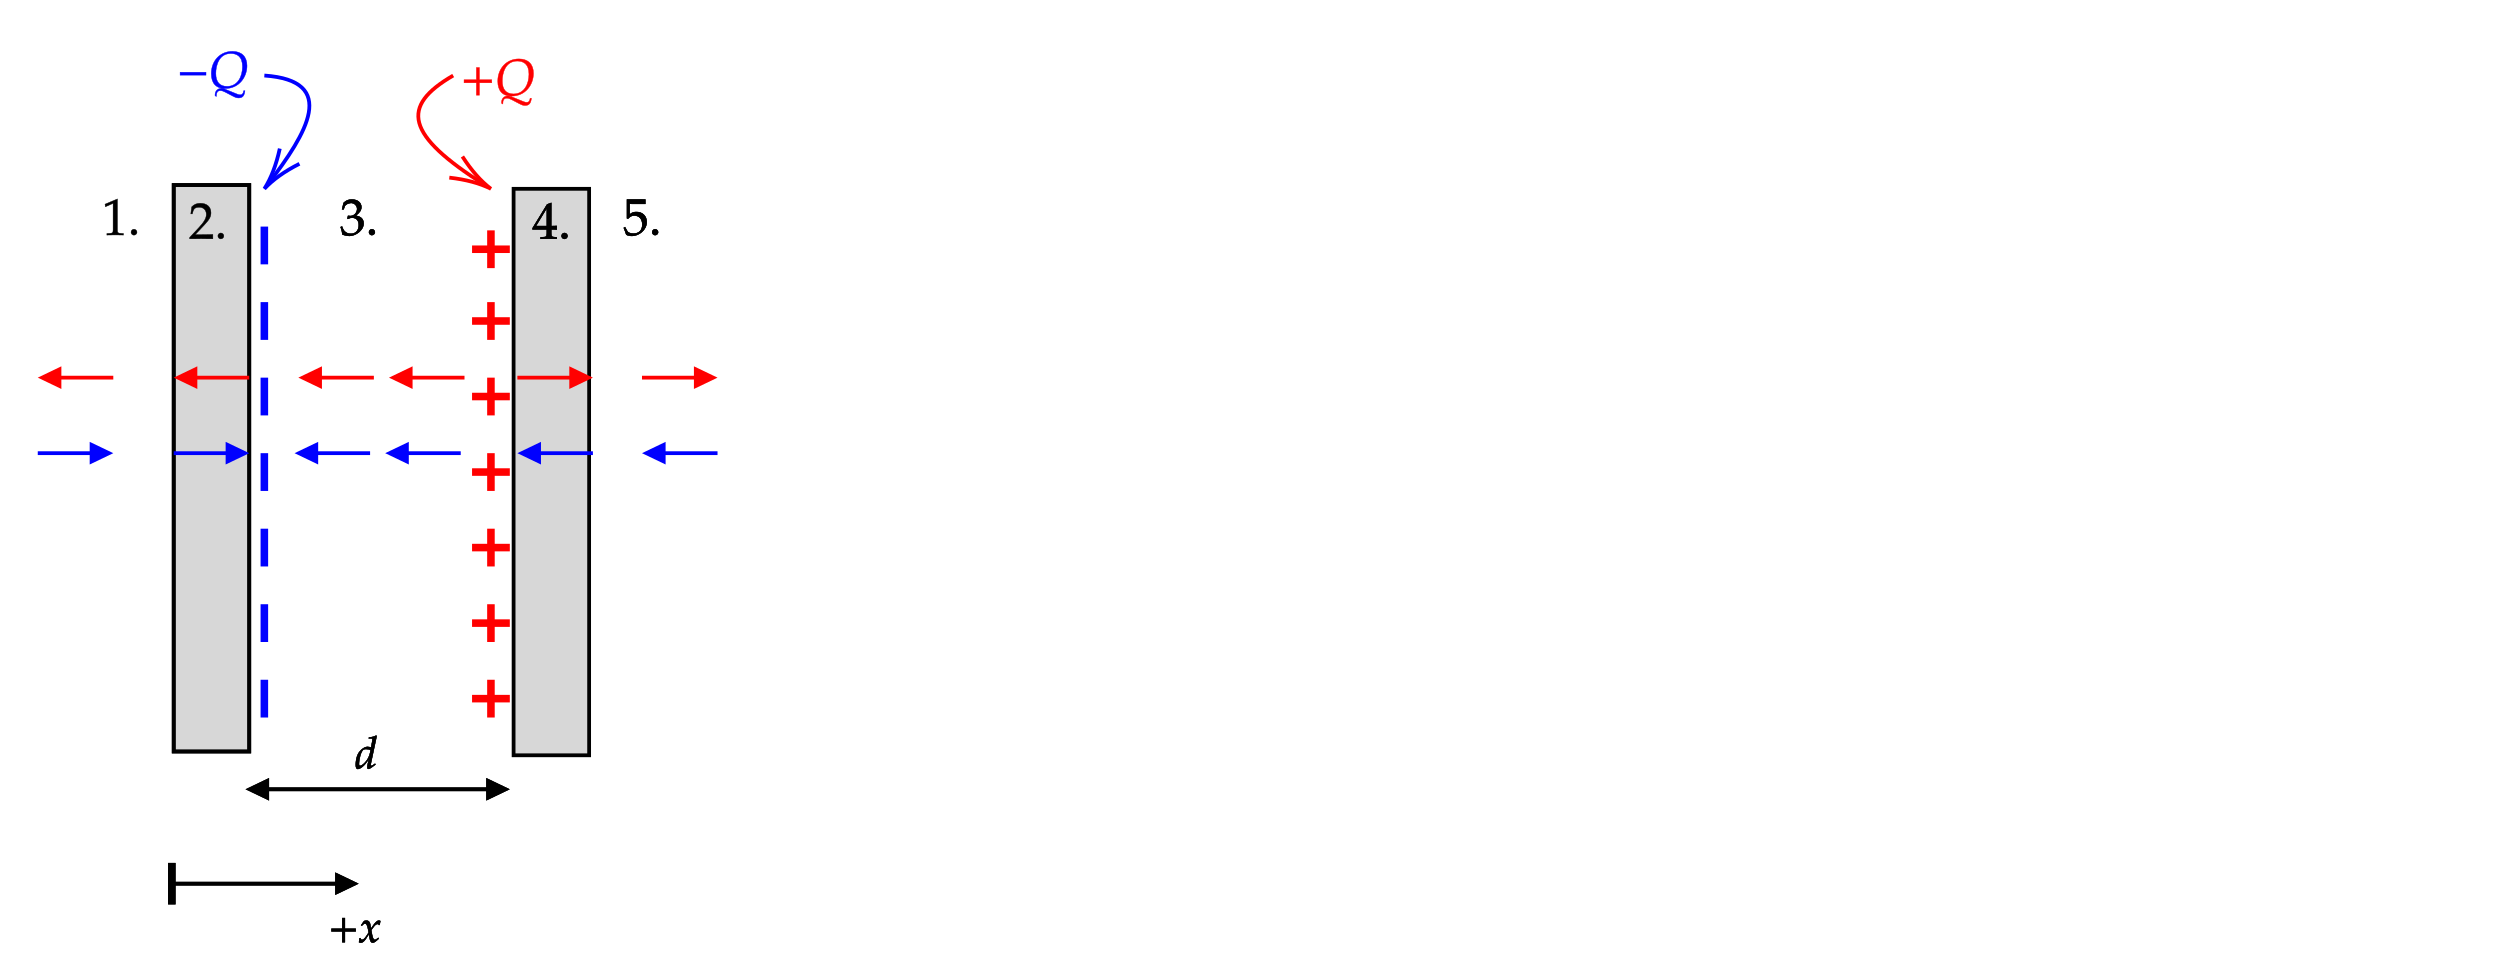
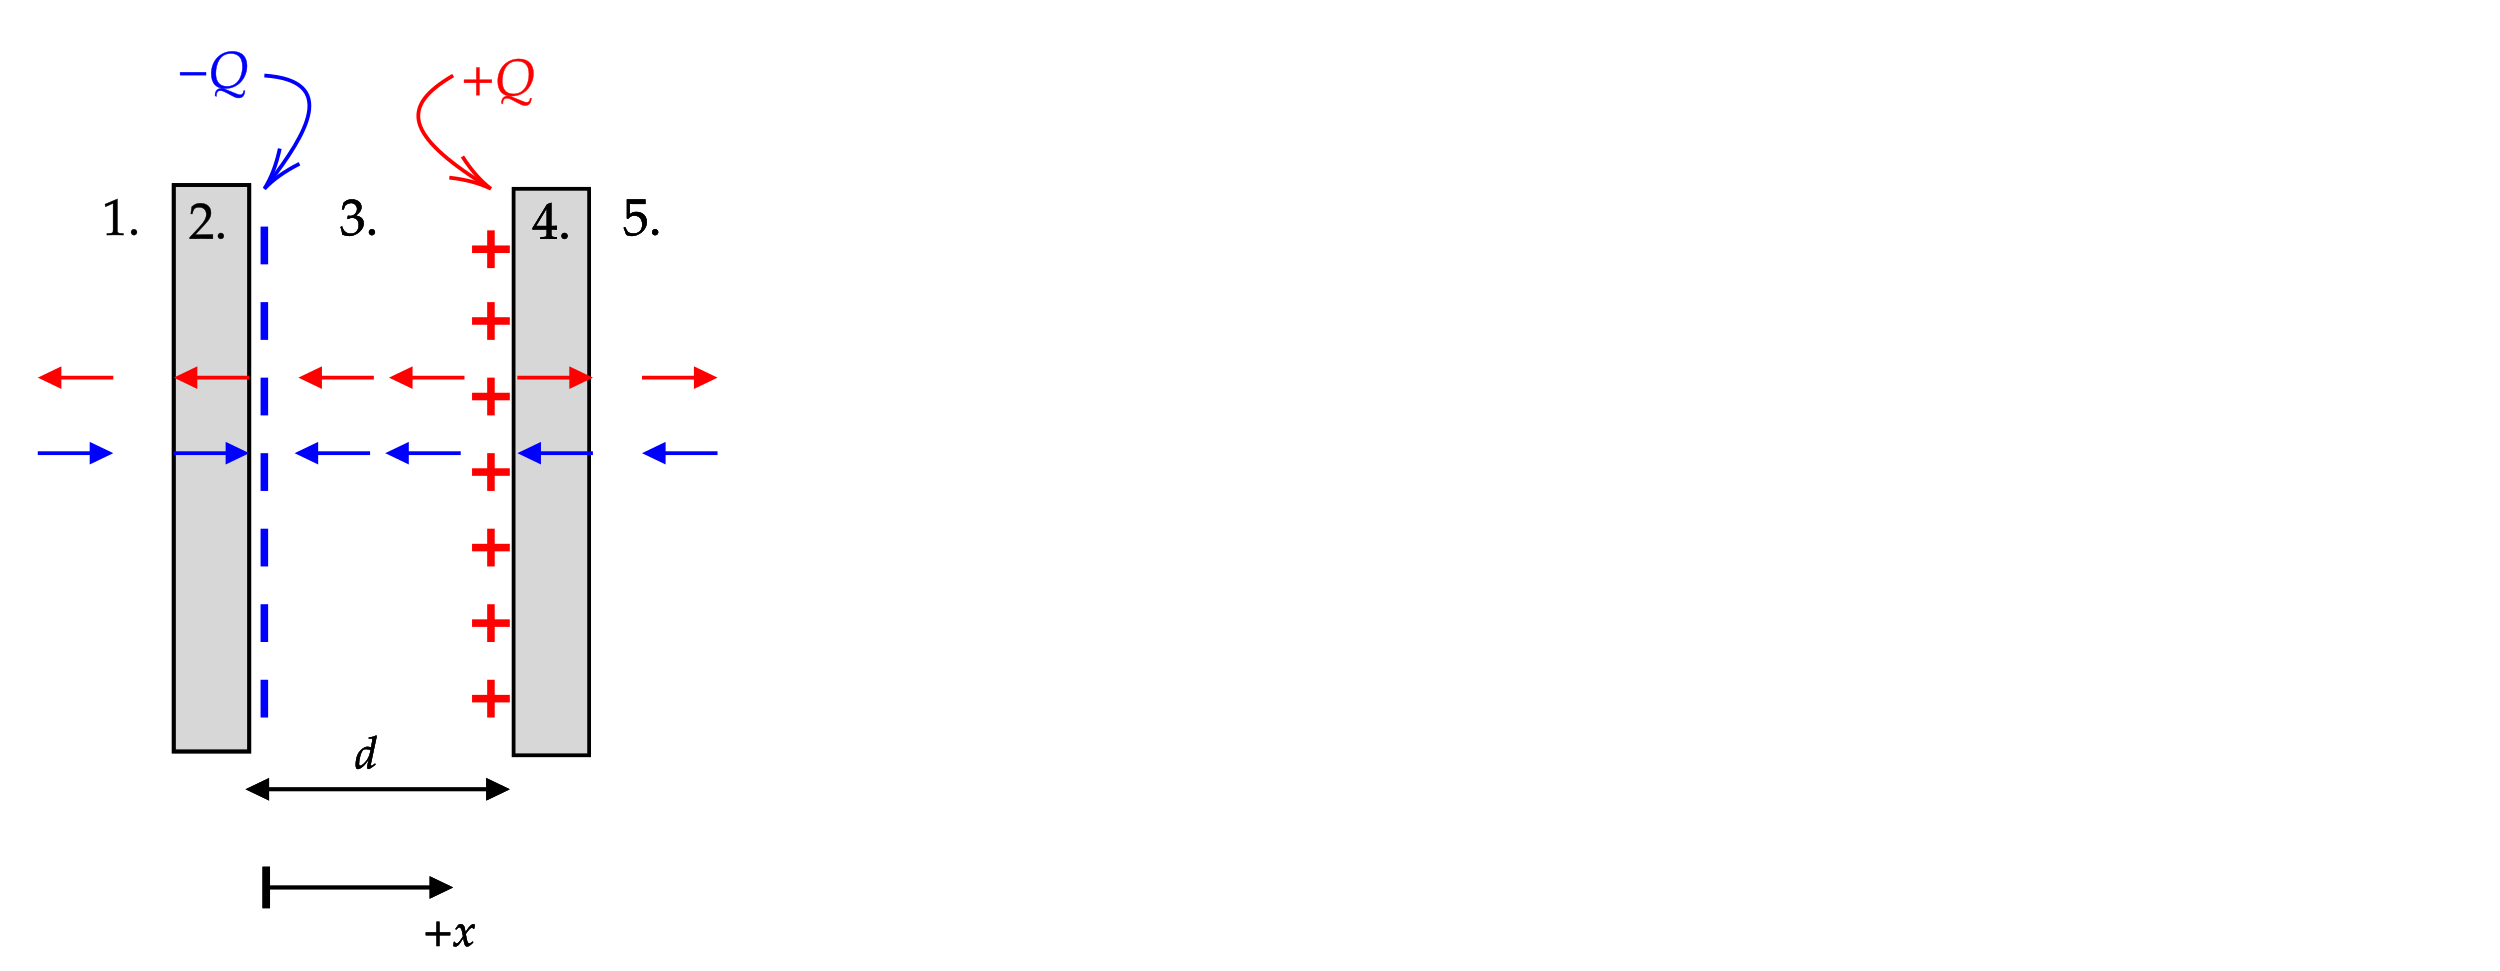
<svg xmlns="http://www.w3.org/2000/svg" x="0" y="0" width="662" height="257" style="         width:662px;         height:257px;         background: transparent;         fill: none; ">
  <svg class="role-diagram-draw-area">
    <g class="shapes-region" style="stroke: black; fill: none;">
      <g class="composite-shape">
        <path class="real" d=" M136,50 L156,50 L156,200 L136,200 Z" style="stroke-width: 1; stroke: rgb(0, 0, 0); stroke-opacity: 1; fill: rgb(155, 155, 155); fill-opacity: 0.4;" />
      </g>
      <g class="composite-shape">
        <path class="real" d=" M46,49 L66,49 L66,199 L46,199 Z" style="stroke-width: 1; stroke: rgb(0, 0, 0); stroke-opacity: 1; fill: rgb(155, 155, 155); fill-opacity: 0.4;" />
      </g>
      <g class="arrow-line">
        <path class="connection real" stroke-dasharray="" d="  M68,209 L132,209" style="stroke: rgb(0, 0, 0); stroke-width: 1; fill: none; fill-opacity: 1;" />
        <g stroke="none" fill="#000" transform="matrix(-1,1.2246467991473532e-16,-1.2246467991473532e-16,-1,135,209)" style="stroke: none; fill: rgb(0, 0, 0); stroke-width: 1;">
          <path d=" M6.25,-3 L0,0 L6.25,3 Z" />
        </g>
        <g stroke="none" fill="#000" transform="matrix(1,0,0,1,65,209)" style="stroke: none; fill: rgb(0, 0, 0); stroke-width: 1;">
          <path d=" M6.25,-3 L0,0 L6.25,3 Z" />
        </g>
      </g>
      <g class="composite-shape">
-         <path class="real" d=" M45,229 L46,229 L46,239 L45,239 Z" style="stroke-width: 1; stroke: rgb(0, 0, 0); fill: none; fill-opacity: 1;" />
-       </g>
-       <g class="arrow-line">
-         <path class="connection real" stroke-dasharray="" d="  M45.5,234 L92,234" style="stroke: rgb(0, 0, 0); stroke-width: 1; fill: none; fill-opacity: 1;" />
-         <g stroke="none" fill="#000" transform="matrix(-1,1.2246467991473532e-16,-1.2246467991473532e-16,-1,95,234)" style="stroke: none; fill: rgb(0, 0, 0); stroke-width: 1;">
+         <path class="real" d=" M70,230 L71,230 L71,240 L70,240 Z" style="stroke-width: 1; stroke: rgb(0, 0, 0); fill: none; fill-opacity: 1;" />
+       </g>
+       <g class="arrow-line">
+         <path class="connection real" stroke-dasharray="" d="  M70.5,235 L117,235" style="stroke: rgb(0, 0, 0); stroke-width: 1; fill: none; fill-opacity: 1;" />
+         <g stroke="none" fill="#000" transform="matrix(-1,1.2246467991473532e-16,-1.2246467991473532e-16,-1,120,235)" style="stroke: none; fill: rgb(0, 0, 0); stroke-width: 1;">
          <path d=" M6.25,-3 L0,0 L6.25,3 Z" />
        </g>
      </g>
      <g class="composite-shape">
        <path class="real" d=" M46,49 L66,49 L66,199 L46,199 Z" style="stroke-width: 1; stroke: rgb(0, 0, 0); stroke-opacity: 1; fill: none; fill-opacity: 1;" />
      </g>
      <g class="arrow-line">
        <path class="connection real" stroke-dasharray="" d="  M68,209 L132,209" style="stroke: rgb(0, 0, 0); stroke-width: 1; fill: none; fill-opacity: 1;" />
        <g stroke="none" fill="#000" transform="matrix(-1,1.2246467991473532e-16,-1.2246467991473532e-16,-1,135,209)" style="stroke: none; fill: rgb(0, 0, 0); stroke-width: 1;">
          <path d=" M6.25,-3 L0,0 L6.25,3 Z" />
        </g>
        <g stroke="none" fill="#000" transform="matrix(1,0,0,1,65,209)" style="stroke: none; fill: rgb(0, 0, 0); stroke-width: 1;">
          <path d=" M6.25,-3 L0,0 L6.25,3 Z" />
        </g>
      </g>
      <g class="composite-shape">
-         <path class="real" d=" M45,229 L46,229 L46,239 L45,239 Z" style="stroke-width: 1; stroke: rgb(0, 0, 0); fill: none; fill-opacity: 1;" />
-       </g>
-       <g class="arrow-line">
-         <path class="connection real" stroke-dasharray="" d="  M45.5,234 L92,234" style="stroke: rgb(0, 0, 0); stroke-width: 1; fill: none; fill-opacity: 1;" />
-         <g stroke="none" fill="#000" transform="matrix(-1,1.2246467991473532e-16,-1.2246467991473532e-16,-1,95,234)" style="stroke: none; fill: rgb(0, 0, 0); stroke-width: 1;">
+         <path class="real" d=" M70,230 L71,230 L71,240 L70,240 Z" style="stroke-width: 1; stroke: rgb(0, 0, 0); fill: none; fill-opacity: 1;" />
+       </g>
+       <g class="arrow-line">
+         <path class="connection real" stroke-dasharray="" d="  M70.5,235 L117,235" style="stroke: rgb(0, 0, 0); stroke-width: 1; fill: none; fill-opacity: 1;" />
+         <g stroke="none" fill="#000" transform="matrix(-1,1.2246467991473532e-16,-1.2246467991473532e-16,-1,120,235)" style="stroke: none; fill: rgb(0, 0, 0); stroke-width: 1;">
          <path d=" M6.25,-3 L0,0 L6.25,3 Z" />
        </g>
      </g>
      <g class="arrow-line">
        <path class="connection real" stroke-dasharray="" d="  M99,100 L82,100" style="stroke: rgb(255, 0, 0); stroke-opacity: 1; stroke-width: 1; fill: none; fill-opacity: 1;" />
        <g stroke="none" fill="rgb(255,0,0)" fill-opacity="1" transform="matrix(1,-2.4492935982947064e-16,2.4492935982947064e-16,1,79,100)" style="stroke: none; fill: rgb(255, 0, 0); stroke-width: 1;">
          <path d=" M6.25,-3 L0,0 L6.25,3 Z" />
        </g>
      </g>
      <g class="arrow-line">
        <path class="connection real" stroke-dasharray="" d="  M137,100 L154,100" style="stroke: rgb(255, 0, 0); stroke-opacity: 1; stroke-width: 1; fill: none; fill-opacity: 1;" />
        <g stroke="none" fill="rgb(255,0,0)" fill-opacity="1" transform="matrix(-1,1.2246467991473532e-16,-1.2246467991473532e-16,-1,157,100)" style="stroke: none; fill: rgb(255, 0, 0); stroke-width: 1;">
          <path d=" M6.25,-3 L0,0 L6.25,3 Z" />
        </g>
      </g>
      <g class="arrow-line">
        <path class="connection real" stroke-dasharray="" d="  M170,100 L187,100" style="stroke: rgb(255, 0, 0); stroke-opacity: 1; stroke-width: 1; fill: none; fill-opacity: 1;" />
        <g stroke="none" fill="rgb(255,0,0)" fill-opacity="1" transform="matrix(-1,1.2246467991473532e-16,-1.2246467991473532e-16,-1,190,100)" style="stroke: none; fill: rgb(255, 0, 0); stroke-width: 1;">
          <path d=" M6.25,-3 L0,0 L6.25,3 Z" />
        </g>
      </g>
      <g class="arrow-line">
        <path class="connection real" stroke-dasharray="" d="  M66,100 L49,100" style="stroke: rgb(255, 0, 0); stroke-opacity: 1; stroke-width: 1; fill: none; fill-opacity: 1;" />
        <g stroke="none" fill="rgb(255,0,0)" fill-opacity="1" transform="matrix(1,-2.4492935982947064e-16,2.4492935982947064e-16,1,46,100)" style="stroke: none; fill: rgb(255, 0, 0); stroke-width: 1;">
          <path d=" M6.25,-3 L0,0 L6.25,3 Z" />
        </g>
      </g>
      <g class="arrow-line">
        <path class="connection real" stroke-dasharray="" d="  M30,100 L13,100" style="stroke: rgb(255, 0, 0); stroke-opacity: 1; stroke-width: 1; fill: none; fill-opacity: 1;" />
        <g stroke="none" fill="rgb(255,0,0)" fill-opacity="1" transform="matrix(1,-2.4492935982947064e-16,2.4492935982947064e-16,1,10,100)" style="stroke: none; fill: rgb(255, 0, 0); stroke-width: 1;">
          <path d=" M6.25,-3 L0,0 L6.25,3 Z" />
        </g>
      </g>
      <g class="arrow-line">
        <path class="connection real" stroke-dasharray="" d="  M10,120 L27,120" style="stroke: rgb(0, 0, 255); stroke-opacity: 1; stroke-width: 1; fill: none; fill-opacity: 1;" />
        <g stroke="none" fill="rgb(0,0,255)" fill-opacity="1" transform="matrix(-1,1.2246467991473532e-16,-1.2246467991473532e-16,-1,30,120)" style="stroke: none; fill: rgb(0, 0, 255); stroke-width: 1;">
          <path d=" M6.25,-3 L0,0 L6.25,3 Z" />
        </g>
      </g>
      <g class="arrow-line">
        <path class="connection real" stroke-dasharray="" d="  M46,120 L63,120" style="stroke: rgb(0, 0, 255); stroke-opacity: 1; stroke-width: 1; fill: none; fill-opacity: 1;" />
        <g stroke="none" fill="rgb(0,0,255)" fill-opacity="1" transform="matrix(-1,1.2246467991473532e-16,-1.2246467991473532e-16,-1,66,120)" style="stroke: none; fill: rgb(0, 0, 255); stroke-width: 1;">
          <path d=" M6.25,-3 L0,0 L6.25,3 Z" />
        </g>
      </g>
      <g class="arrow-line">
        <path class="connection real" stroke-dasharray="" d="  M98,120 L81,120" style="stroke: rgb(0, 0, 255); stroke-opacity: 1; stroke-width: 1; fill: none; fill-opacity: 1;" />
        <g stroke="none" fill="rgb(0,0,255)" fill-opacity="1" transform="matrix(1,-2.4492935982947064e-16,2.4492935982947064e-16,1,78,120)" style="stroke: none; fill: rgb(0, 0, 255); stroke-width: 1;">
          <path d=" M6.25,-3 L0,0 L6.25,3 Z" />
        </g>
      </g>
      <g class="arrow-line">
        <path class="connection real" stroke-dasharray="" d="  M157,120 L140,120" style="stroke: rgb(0, 0, 255); stroke-opacity: 1; stroke-width: 1; fill: none; fill-opacity: 1;" />
        <g stroke="none" fill="rgb(0,0,255)" fill-opacity="1" transform="matrix(1,-2.4492935982947064e-16,2.4492935982947064e-16,1,137,120)" style="stroke: none; fill: rgb(0, 0, 255); stroke-width: 1;">
          <path d=" M6.25,-3 L0,0 L6.25,3 Z" />
        </g>
      </g>
      <g class="arrow-line">
        <path class="connection real" stroke-dasharray="" d="  M190,120 L173,120" style="stroke: rgb(0, 0, 255); stroke-opacity: 1; stroke-width: 1; fill: none; fill-opacity: 1;" />
        <g stroke="none" fill="rgb(0,0,255)" fill-opacity="1" transform="matrix(1,-2.4492935982947064e-16,2.4492935982947064e-16,1,170,120)" style="stroke: none; fill: rgb(0, 0, 255); stroke-width: 1;">
          <path d=" M6.25,-3 L0,0 L6.25,3 Z" />
        </g>
      </g>
      <g class="arrow-line">
        <path class="connection real" stroke-dasharray="" d="  M70,20 C89.8,21.37 81.18,35.39 71.1,48.57" style="stroke: rgb(0, 0, 255); stroke-opacity: 1; stroke-width: 1; fill: none; fill-opacity: 1;" />
        <g stroke="rgb(0,0,255)" stroke-opacity="1" transform="matrix(0.6122173,-0.7906896,0.7906896,0.6122173,70,50)" style="stroke: rgb(0, 0, 255); stroke-width: 1;">
          <path d=" M10.93,-3.29 Q4.96,-0.45 0,0 Q4.96,0.45 10.93,3.29" />
        </g>
      </g>
      <g class="arrow-line">
        <path class="connection real" stroke-dasharray="" d="  M120,20 C105.88,28.21 107.41,35.67 128.35,48.97" style="stroke: rgb(255, 0, 0); stroke-opacity: 1; stroke-width: 1; fill: none; fill-opacity: 1;" />
        <g stroke="rgb(255,0,0)" stroke-opacity="1" transform="matrix(-0.8498927,-0.5269558,0.5269558,-0.8498927,130,50)" style="stroke: rgb(255, 0, 0); stroke-width: 1;">
          <path d=" M10.93,-3.29 Q4.96,-0.45 0,0 Q4.96,0.45 10.93,3.29" />
        </g>
      </g>
      <g class="arrow-line">
        <path class="connection real" stroke-dasharray="" d="  M122,120 L105,120" style="stroke: rgb(0, 0, 255); stroke-opacity: 1; stroke-width: 1; fill: none; fill-opacity: 1;" />
        <g stroke="none" fill="rgb(0,0,255)" fill-opacity="1" transform="matrix(1,-2.4492935982947064e-16,2.4492935982947064e-16,1,102,120)" style="stroke: none; fill: rgb(0, 0, 255); stroke-width: 1;">
          <path d=" M6.25,-3 L0,0 L6.25,3 Z" />
        </g>
      </g>
      <g class="arrow-line">
        <path class="connection real" stroke-dasharray="" d="  M123,100 L106,100" style="stroke: rgb(255, 0, 0); stroke-opacity: 1; stroke-width: 1; fill: none; fill-opacity: 1;" />
        <g stroke="none" fill="rgb(255,0,0)" fill-opacity="1" transform="matrix(1,-2.4492935982947064e-16,2.4492935982947064e-16,1,103,100)" style="stroke: none; fill: rgb(255, 0, 0); stroke-width: 1;">
          <path d=" M6.25,-3 L0,0 L6.25,3 Z" />
        </g>
      </g>
      <g class="arrow-line">
        <path class="connection real" stroke-dasharray="" d="  M70,60 L70,70" style="stroke: rgb(0, 0, 255); stroke-opacity: 1; stroke-width: 2; fill: none; fill-opacity: 1;" />
      </g>
      <g class="arrow-line">
        <path class="connection real" stroke-dasharray="" d="  M70,80 L70,90" style="stroke: rgb(0, 0, 255); stroke-opacity: 1; stroke-width: 2; fill: none; fill-opacity: 1;" />
      </g>
      <g class="arrow-line">
        <path class="connection real" stroke-dasharray="" d="  M70,100 L70,110" style="stroke: rgb(0, 0, 255); stroke-opacity: 1; stroke-width: 2; fill: none; fill-opacity: 1;" />
      </g>
      <g class="arrow-line">
        <path class="connection real" stroke-dasharray="" d="  M70,120 L70,130" style="stroke: rgb(0, 0, 255); stroke-opacity: 1; stroke-width: 2; fill: none; fill-opacity: 1;" />
      </g>
      <g class="arrow-line">
        <path class="connection real" stroke-dasharray="" d="  M70,140 L70,150" style="stroke: rgb(0, 0, 255); stroke-opacity: 1; stroke-width: 2; fill: none; fill-opacity: 1;" />
      </g>
      <g class="arrow-line">
        <path class="connection real" stroke-dasharray="" d="  M70,160 L70,170" style="stroke: rgb(0, 0, 255); stroke-opacity: 1; stroke-width: 2; fill: none; fill-opacity: 1;" />
      </g>
      <g class="arrow-line">
        <path class="connection real" stroke-dasharray="" d="  M70,180 L70,190" style="stroke: rgb(0, 0, 255); stroke-opacity: 1; stroke-width: 2; fill: none; fill-opacity: 1;" />
      </g>
      <g class="arrow-line">
        <path class="connection real" stroke-dasharray="" d="  M130,61 L130,71" style="stroke: rgb(255, 0, 0); stroke-opacity: 1; stroke-width: 2; fill: none; fill-opacity: 1;" />
      </g>
      <g class="arrow-line">
        <path class="connection real" stroke-dasharray="" d="  M125,66 L135,66" style="stroke: rgb(255, 0, 0); stroke-opacity: 1; stroke-width: 2; fill: none; fill-opacity: 1;" />
      </g>
      <g class="arrow-line">
        <path class="connection real" stroke-dasharray="" d="  M130,80 L130,90" style="stroke: rgb(255, 0, 0); stroke-opacity: 1; stroke-width: 2; fill: none; fill-opacity: 1;" />
      </g>
      <g class="arrow-line">
        <path class="connection real" stroke-dasharray="" d="  M125,85 L135,85" style="stroke: rgb(255, 0, 0); stroke-opacity: 1; stroke-width: 2; fill: none; fill-opacity: 1;" />
      </g>
      <g class="arrow-line">
        <path class="connection real" stroke-dasharray="" d="  M130,100 L130,110" style="stroke: rgb(255, 0, 0); stroke-opacity: 1; stroke-width: 2; fill: none; fill-opacity: 1;" />
      </g>
      <g class="arrow-line">
        <path class="connection real" stroke-dasharray="" d="  M125,105 L135,105" style="stroke: rgb(255, 0, 0); stroke-opacity: 1; stroke-width: 2; fill: none; fill-opacity: 1;" />
      </g>
      <g class="arrow-line">
        <path class="connection real" stroke-dasharray="" d="  M130,120 L130,130" style="stroke: rgb(255, 0, 0); stroke-opacity: 1; stroke-width: 2; fill: none; fill-opacity: 1;" />
      </g>
      <g class="arrow-line">
        <path class="connection real" stroke-dasharray="" d="  M125,125 L135,125" style="stroke: rgb(255, 0, 0); stroke-opacity: 1; stroke-width: 2; fill: none; fill-opacity: 1;" />
      </g>
      <g class="arrow-line">
        <path class="connection real" stroke-dasharray="" d="  M130,140 L130,150" style="stroke: rgb(255, 0, 0); stroke-opacity: 1; stroke-width: 2; fill: none; fill-opacity: 1;" />
      </g>
      <g class="arrow-line">
        <path class="connection real" stroke-dasharray="" d="  M125,145 L135,145" style="stroke: rgb(255, 0, 0); stroke-opacity: 1; stroke-width: 2; fill: none; fill-opacity: 1;" />
      </g>
      <g class="arrow-line">
        <path class="connection real" stroke-dasharray="" d="  M130,160 L130,170" style="stroke: rgb(255, 0, 0); stroke-opacity: 1; stroke-width: 2; fill: none; fill-opacity: 1;" />
      </g>
      <g class="arrow-line">
        <path class="connection real" stroke-dasharray="" d="  M125,165 L135,165" style="stroke: rgb(255, 0, 0); stroke-opacity: 1; stroke-width: 2; fill: none; fill-opacity: 1;" />
      </g>
      <g class="arrow-line">
        <path class="connection real" stroke-dasharray="" d="  M130,180 L130,190" style="stroke: rgb(255, 0, 0); stroke-opacity: 1; stroke-width: 2; fill: none; fill-opacity: 1;" />
      </g>
      <g class="arrow-line">
        <path class="connection real" stroke-dasharray="" d="  M125,185 L135,185" style="stroke: rgb(255, 0, 0); stroke-opacity: 1; stroke-width: 2; fill: none; fill-opacity: 1;" />
      </g>
      <g />
    </g>
    <g />
    <g />
    <g />
  </svg>
  <svg width="660" height="255" style="width:660px;height:255px;font-family:Asana-Math, Asana;background:transparent;">
    <g>
      <g>
        <g>
          <g transform="matrix(1,0,0,1,47,23.20001)">
            <path transform="matrix(0.0136,0,0,-0.0136,0,0)" d="M555 243L555 299L51 299L51 243Z" stroke="rgb(0,0,255)" stroke-opacity="1" stroke-width="8" fill="rgb(0,0,255)" fill-opacity="1" />
          </g>
        </g>
        <g>
          <g transform="matrix(1,0,0,1,55.23126,23.20001)">
            <path transform="matrix(0.0136,0,0,-0.0136,0,0)" d="M151 -172C151 -95 175 -59 228 -59C257 -59 285 -67 324 -88L469 -164C529 -195 547 -201 587 -201C662 -201 698 -158 708 -61L683 -61C677 -115 655 -140 615 -140C598 -140 579 -135 553 -125L317 -29C292 -19 274 -15 251 -15C177 -15 126 -66 126 -142C126 -144 126 -151 127 -159ZM748 425C748 603 644 706 464 706C227 706 53 523 53 272C53 83 147 -18 323 -18C595 -18 748 207 748 425ZM660 409C660 221 571 24 360 24C216 24 141 110 141 277C141 425 199 664 433 664C549 664 660 610 660 409Z" stroke="rgb(0,0,255)" stroke-opacity="1" stroke-width="8" fill="rgb(0,0,255)" fill-opacity="1" />
          </g>
        </g>
      </g>
    </g>
    <g>
      <g>
        <g>
          <g transform="matrix(1,0,0,1,94,203.5)">
            <path transform="matrix(0.0119,0,0,-0.0119,0,0)" d="M483 722L471 733C419 707 383 698 311 691L307 670L355 670C379 670 389 663 389 646C389 638 388 629 387 622L359 468C329 477 302 482 277 482C208 482 114 410 68 323C37 265 17 170 17 86C17 21 32 -11 61 -11C88 -11 125 6 159 33C213 77 246 116 313 217L290 126C279 82 274 50 274 24C274 3 283 -9 300 -9C317 -9 341 3 375 28L456 88L446 107L402 76C388 66 372 59 363 59C355 59 349 68 349 82C349 90 350 99 357 128ZM114 59C98 59 89 73 89 98C89 224 135 380 184 418C197 428 216 433 243 433C287 433 316 427 349 410L337 351C300 171 159 59 114 59Z" stroke="rgb(0,0,0)" stroke-opacity="1" stroke-width="8" fill="rgb(0,0,0)" fill-opacity="1" />
          </g>
        </g>
      </g>
    </g>
    <g>
      <g>
        <g>
          <g transform="matrix(1,0,0,1,50,63.20001)">
            <path transform="matrix(0.0136,0,0,-0.0136,0,0)" d="M16 23L16 -3C203 -3 203 0 239 0C275 0 275 -3 468 -3L468 82C353 77 307 81 122 77L304 270C401 373 431 428 431 503C431 618 353 689 226 689C154 689 105 669 56 619L39 483L68 483L81 529C97 587 133 612 200 612C286 612 341 558 341 473C341 398 299 324 186 204ZM623 111C593 111 566 83 566 53C566 23 593 -5 622 -5C654 -5 682 22 682 53C682 83 654 111 623 111Z" stroke="rgb(0,0,0)" stroke-opacity="1" stroke-width="8" fill="rgb(0,0,0)" fill-opacity="1" />
          </g>
        </g>
      </g>
    </g>
    <g>
      <g>
        <g>
          <g transform="matrix(1,0,0,1,27,62.20001)">
            <path transform="matrix(0.0136,0,0,-0.0136,0,0)" d="M418 -3L418 27L366 30C311 33 301 44 301 96L301 700L60 598L67 548L217 614L217 96C217 44 206 33 152 30L96 27L96 -3C250 0 250 0 261 0C292 0 402 -3 418 -3ZM623 111C593 111 566 83 566 53C566 23 593 -5 622 -5C654 -5 682 22 682 53C682 83 654 111 623 111Z" stroke="rgb(0,0,0)" stroke-opacity="1" stroke-width="8" fill="rgb(0,0,0)" fill-opacity="1" />
          </g>
        </g>
      </g>
    </g>
    <g>
      <g>
        <g>
          <g transform="matrix(1,0,0,1,90,62.20001)">
            <path transform="matrix(0.0136,0,0,-0.0136,0,0)" d="M462 224C462 345 355 366 308 374C388 436 418 482 418 541C418 630 344 689 233 689C165 689 120 670 72 622L43 498L74 498L92 554C103 588 166 622 218 622C283 622 336 569 336 506C336 431 277 368 206 368C198 368 187 369 174 370L159 371L147 318L154 312C192 329 211 334 238 334C321 334 369 281 369 190C369 88 308 21 215 21C169 21 128 36 98 64C74 86 61 109 42 163L15 153C36 92 44 56 50 6C103 -12 147 -20 184 -20C307 -20 462 87 462 224ZM623 111C593 111 566 83 566 53C566 23 593 -5 622 -5C654 -5 682 22 682 53C682 83 654 111 623 111Z" stroke="rgb(0,0,0)" stroke-opacity="1" stroke-width="8" fill="rgb(0,0,0)" fill-opacity="1" />
          </g>
        </g>
      </g>
    </g>
    <g>
      <g>
        <g>
          <g transform="matrix(1,0,0,1,141,63.20001)">
            <path transform="matrix(0.0136,0,0,-0.0136,0,0)" d="M280 181L280 106C280 46 269 32 220 30L158 27L158 -3C291 0 291 0 315 0C339 0 339 0 472 -3L472 27L424 30C375 33 364 46 364 106L364 181C423 181 444 180 472 177L472 248L364 245L365 697L285 667L2 204L2 181ZM280 245L65 245L280 597ZM623 111C593 111 566 83 566 53C566 23 593 -5 622 -5C654 -5 682 22 682 53C682 83 654 111 623 111Z" stroke="rgb(0,0,0)" stroke-opacity="1" stroke-width="8" fill="rgb(0,0,0)" fill-opacity="1" />
          </g>
        </g>
      </g>
    </g>
    <g>
      <g>
        <g>
          <g transform="matrix(1,0,0,1,165,62.20001)">
            <path transform="matrix(0.0136,0,0,-0.0136,0,0)" d="M459 253C459 366 378 446 264 446C216 446 180 443 127 396L127 605L432 604L432 689L75 690L75 322L95 316C142 363 169 377 218 377C314 377 374 309 374 201C374 90 310 25 201 25C147 25 97 43 83 69L37 151L13 137C36 80 48 48 62 4C90 -11 130 -20 173 -20C301 -20 459 89 459 253ZM623 111C593 111 566 83 566 53C566 23 593 -5 622 -5C654 -5 682 22 682 53C682 83 654 111 623 111Z" stroke="rgb(0,0,0)" stroke-opacity="1" stroke-width="8" fill="rgb(0,0,0)" fill-opacity="1" />
          </g>
        </g>
      </g>
    </g>
    <g>
      <g>
        <g>
-           <g transform="matrix(1,0,0,1,87,249.5)">
+           <g transform="matrix(1,0,0,1,112,250.5)">
            <path transform="matrix(0.0119,0,0,-0.0119,0,0)" d="M604 241L604 300L364 300L364 538L305 538L305 300L65 300L65 241L305 241L305 0L364 0L364 241Z" stroke="rgb(0,0,0)" stroke-opacity="1" stroke-width="8" fill="rgb(0,0,0)" fill-opacity="1" />
          </g>
        </g>
        <g>
-           <g transform="matrix(1,0,0,1,94.95001,249.5)">
+           <g transform="matrix(1,0,0,1,119.95,250.5)">
            <path transform="matrix(0.0119,0,0,-0.0119,0,0)" d="M9 1C24 -7 40 -11 52 -11C85 -11 124 18 155 65L231 182L242 113C255 28 278 -11 314 -11C336 -11 368 6 400 35L449 79L440 98C404 68 379 53 363 53C348 53 335 63 325 83C316 102 305 139 300 168L282 269L317 318C364 383 391 406 422 406C438 406 450 398 455 383L469 387L484 472C472 479 463 482 454 482C414 482 374 446 312 354L275 299L269 347C257 446 230 482 171 482C145 482 123 474 114 461L56 378L73 368C103 402 123 416 142 416C175 416 197 375 214 277L225 215L185 153C142 86 108 54 80 54C65 54 54 58 52 63L41 91L21 88C21 53 13 27 9 1Z" stroke="rgb(0,0,0)" stroke-opacity="1" stroke-width="8" fill="rgb(0,0,0)" fill-opacity="1" />
          </g>
        </g>
      </g>
    </g>
    <g>
      <g>
        <g>
          <g transform="matrix(1,0,0,1,122,25.20001)">
            <path transform="matrix(0.0136,0,0,-0.0136,0,0)" d="M604 241L604 300L364 300L364 538L305 538L305 300L65 300L65 241L305 241L305 0L364 0L364 241Z" stroke="rgb(255,0,0)" stroke-opacity="1" stroke-width="8" fill="rgb(255,0,0)" fill-opacity="1" />
          </g>
        </g>
        <g>
          <g transform="matrix(1,0,0,1,131.0875,25.20001)">
            <path transform="matrix(0.0136,0,0,-0.0136,0,0)" d="M151 -172C151 -95 175 -59 228 -59C257 -59 285 -67 324 -88L469 -164C529 -195 547 -201 587 -201C662 -201 698 -158 708 -61L683 -61C677 -115 655 -140 615 -140C598 -140 579 -135 553 -125L317 -29C292 -19 274 -15 251 -15C177 -15 126 -66 126 -142C126 -144 126 -151 127 -159ZM748 425C748 603 644 706 464 706C227 706 53 523 53 272C53 83 147 -18 323 -18C595 -18 748 207 748 425ZM660 409C660 221 571 24 360 24C216 24 141 110 141 277C141 425 199 664 433 664C549 664 660 610 660 409Z" stroke="rgb(255,0,0)" stroke-opacity="1" stroke-width="8" fill="rgb(255,0,0)" fill-opacity="1" />
          </g>
        </g>
      </g>
    </g>
    <g>
      <g>
        <g>
          <g transform="matrix(1,0,0,1,94,203.5)">
            <path transform="matrix(0.0119,0,0,-0.0119,0,0)" d="M483 722L471 733C419 707 383 698 311 691L307 670L355 670C379 670 389 663 389 646C389 638 388 629 387 622L359 468C329 477 302 482 277 482C208 482 114 410 68 323C37 265 17 170 17 86C17 21 32 -11 61 -11C88 -11 125 6 159 33C213 77 246 116 313 217L290 126C279 82 274 50 274 24C274 3 283 -9 300 -9C317 -9 341 3 375 28L456 88L446 107L402 76C388 66 372 59 363 59C355 59 349 68 349 82C349 90 350 99 357 128ZM114 59C98 59 89 73 89 98C89 224 135 380 184 418C197 428 216 433 243 433C287 433 316 427 349 410L337 351C300 171 159 59 114 59Z" stroke="rgb(0,0,0)" stroke-opacity="1" stroke-width="8" fill="rgb(0,0,0)" fill-opacity="1" />
          </g>
        </g>
      </g>
    </g>
    <g>
      <g>
        <g>
          <g transform="matrix(1,0,0,1,90,62.20001)">
            <path transform="matrix(0.0136,0,0,-0.0136,0,0)" d="M462 224C462 345 355 366 308 374C388 436 418 482 418 541C418 630 344 689 233 689C165 689 120 670 72 622L43 498L74 498L92 554C103 588 166 622 218 622C283 622 336 569 336 506C336 431 277 368 206 368C198 368 187 369 174 370L159 371L147 318L154 312C192 329 211 334 238 334C321 334 369 281 369 190C369 88 308 21 215 21C169 21 128 36 98 64C74 86 61 109 42 163L15 153C36 92 44 56 50 6C103 -12 147 -20 184 -20C307 -20 462 87 462 224ZM623 111C593 111 566 83 566 53C566 23 593 -5 622 -5C654 -5 682 22 682 53C682 83 654 111 623 111Z" stroke="rgb(0,0,0)" stroke-opacity="1" stroke-width="8" fill="rgb(0,0,0)" fill-opacity="1" />
          </g>
        </g>
      </g>
    </g>
    <g>
      <g>
        <g>
          <g transform="matrix(1,0,0,1,141,63.20001)">
            <path transform="matrix(0.0136,0,0,-0.0136,0,0)" d="M280 181L280 106C280 46 269 32 220 30L158 27L158 -3C291 0 291 0 315 0C339 0 339 0 472 -3L472 27L424 30C375 33 364 46 364 106L364 181C423 181 444 180 472 177L472 248L364 245L365 697L285 667L2 204L2 181ZM280 245L65 245L280 597ZM623 111C593 111 566 83 566 53C566 23 593 -5 622 -5C654 -5 682 22 682 53C682 83 654 111 623 111Z" stroke="rgb(0,0,0)" stroke-opacity="1" stroke-width="8" fill="rgb(0,0,0)" fill-opacity="1" />
          </g>
        </g>
      </g>
    </g>
    <g>
      <g>
        <g>
          <g transform="matrix(1,0,0,1,165,62.20001)">
            <path transform="matrix(0.0136,0,0,-0.0136,0,0)" d="M459 253C459 366 378 446 264 446C216 446 180 443 127 396L127 605L432 604L432 689L75 690L75 322L95 316C142 363 169 377 218 377C314 377 374 309 374 201C374 90 310 25 201 25C147 25 97 43 83 69L37 151L13 137C36 80 48 48 62 4C90 -11 130 -20 173 -20C301 -20 459 89 459 253ZM623 111C593 111 566 83 566 53C566 23 593 -5 622 -5C654 -5 682 22 682 53C682 83 654 111 623 111Z" stroke="rgb(0,0,0)" stroke-opacity="1" stroke-width="8" fill="rgb(0,0,0)" fill-opacity="1" />
          </g>
        </g>
      </g>
    </g>
    <g>
      <g>
        <g>
-           <g transform="matrix(1,0,0,1,87,249.5)">
+           <g transform="matrix(1,0,0,1,112,250.5)">
            <path transform="matrix(0.0119,0,0,-0.0119,0,0)" d="M604 241L604 300L364 300L364 538L305 538L305 300L65 300L65 241L305 241L305 0L364 0L364 241Z" stroke="rgb(0,0,0)" stroke-opacity="1" stroke-width="8" fill="rgb(0,0,0)" fill-opacity="1" />
          </g>
        </g>
        <g>
-           <g transform="matrix(1,0,0,1,94.95001,249.5)">
+           <g transform="matrix(1,0,0,1,119.95,250.5)">
            <path transform="matrix(0.0119,0,0,-0.0119,0,0)" d="M9 1C24 -7 40 -11 52 -11C85 -11 124 18 155 65L231 182L242 113C255 28 278 -11 314 -11C336 -11 368 6 400 35L449 79L440 98C404 68 379 53 363 53C348 53 335 63 325 83C316 102 305 139 300 168L282 269L317 318C364 383 391 406 422 406C438 406 450 398 455 383L469 387L484 472C472 479 463 482 454 482C414 482 374 446 312 354L275 299L269 347C257 446 230 482 171 482C145 482 123 474 114 461L56 378L73 368C103 402 123 416 142 416C175 416 197 375 214 277L225 215L185 153C142 86 108 54 80 54C65 54 54 58 52 63L41 91L21 88C21 53 13 27 9 1Z" stroke="rgb(0,0,0)" stroke-opacity="1" stroke-width="8" fill="rgb(0,0,0)" fill-opacity="1" />
          </g>
        </g>
      </g>
    </g>
  </svg>
</svg>
